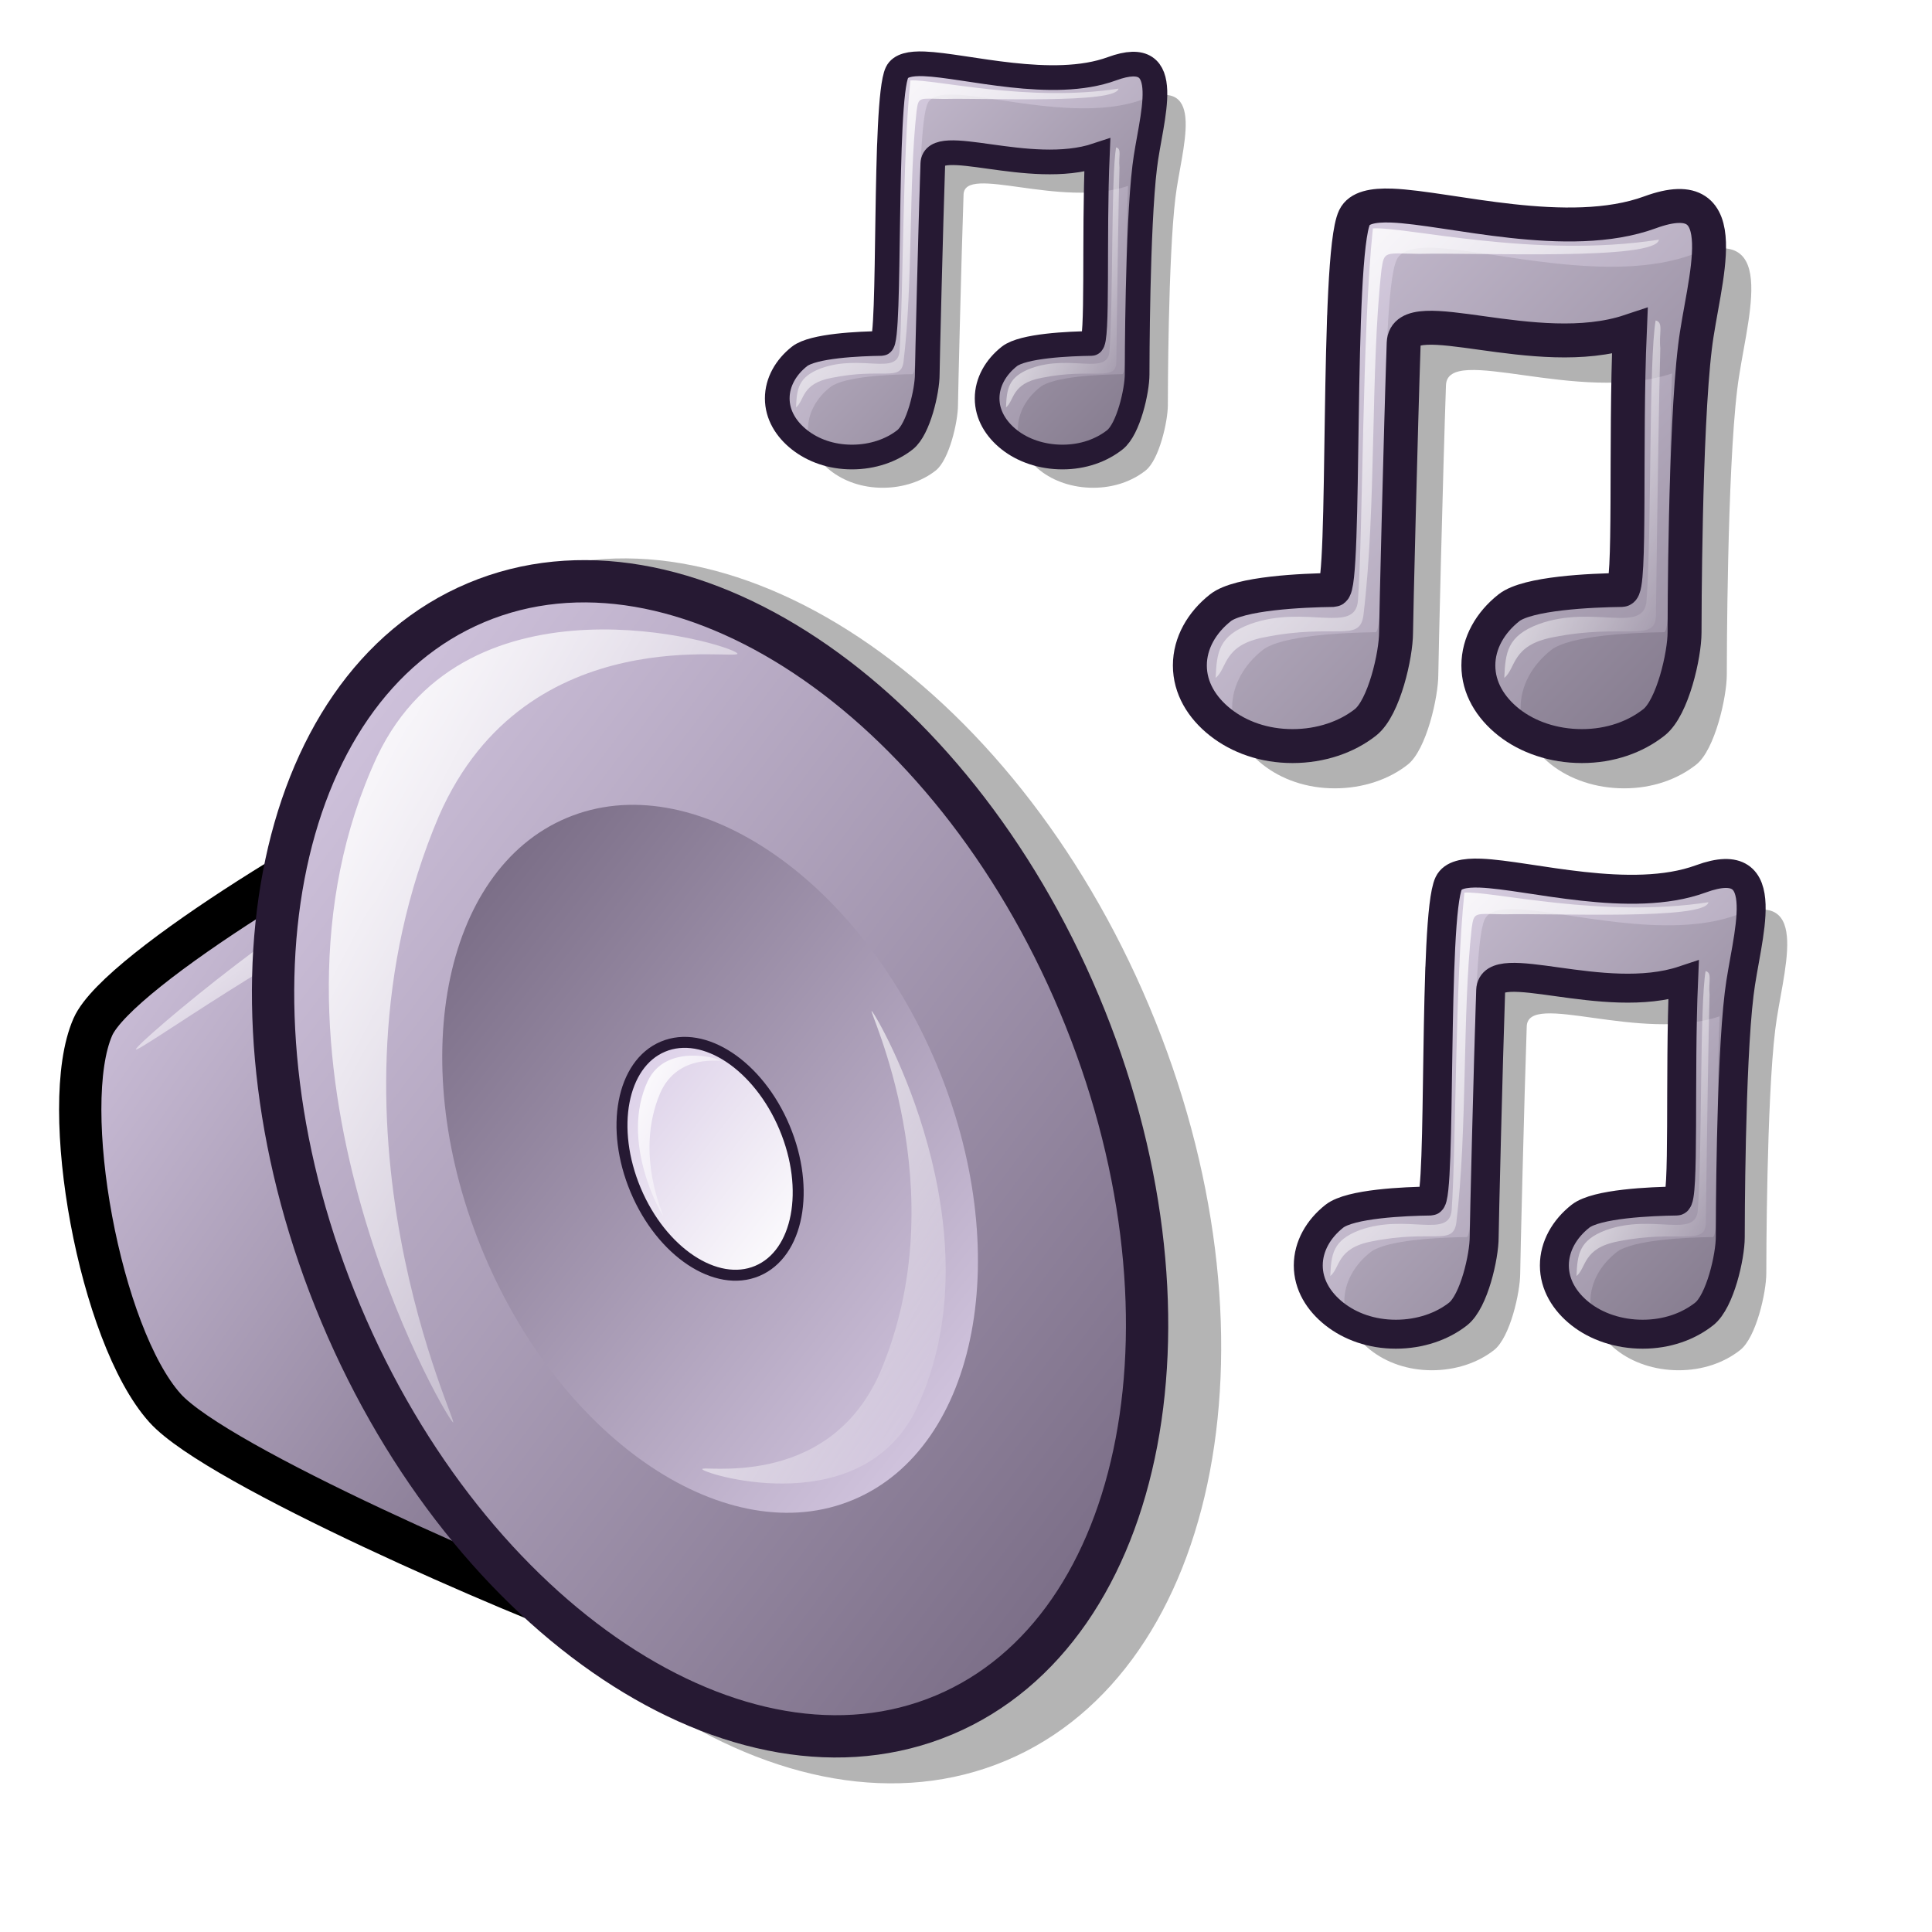
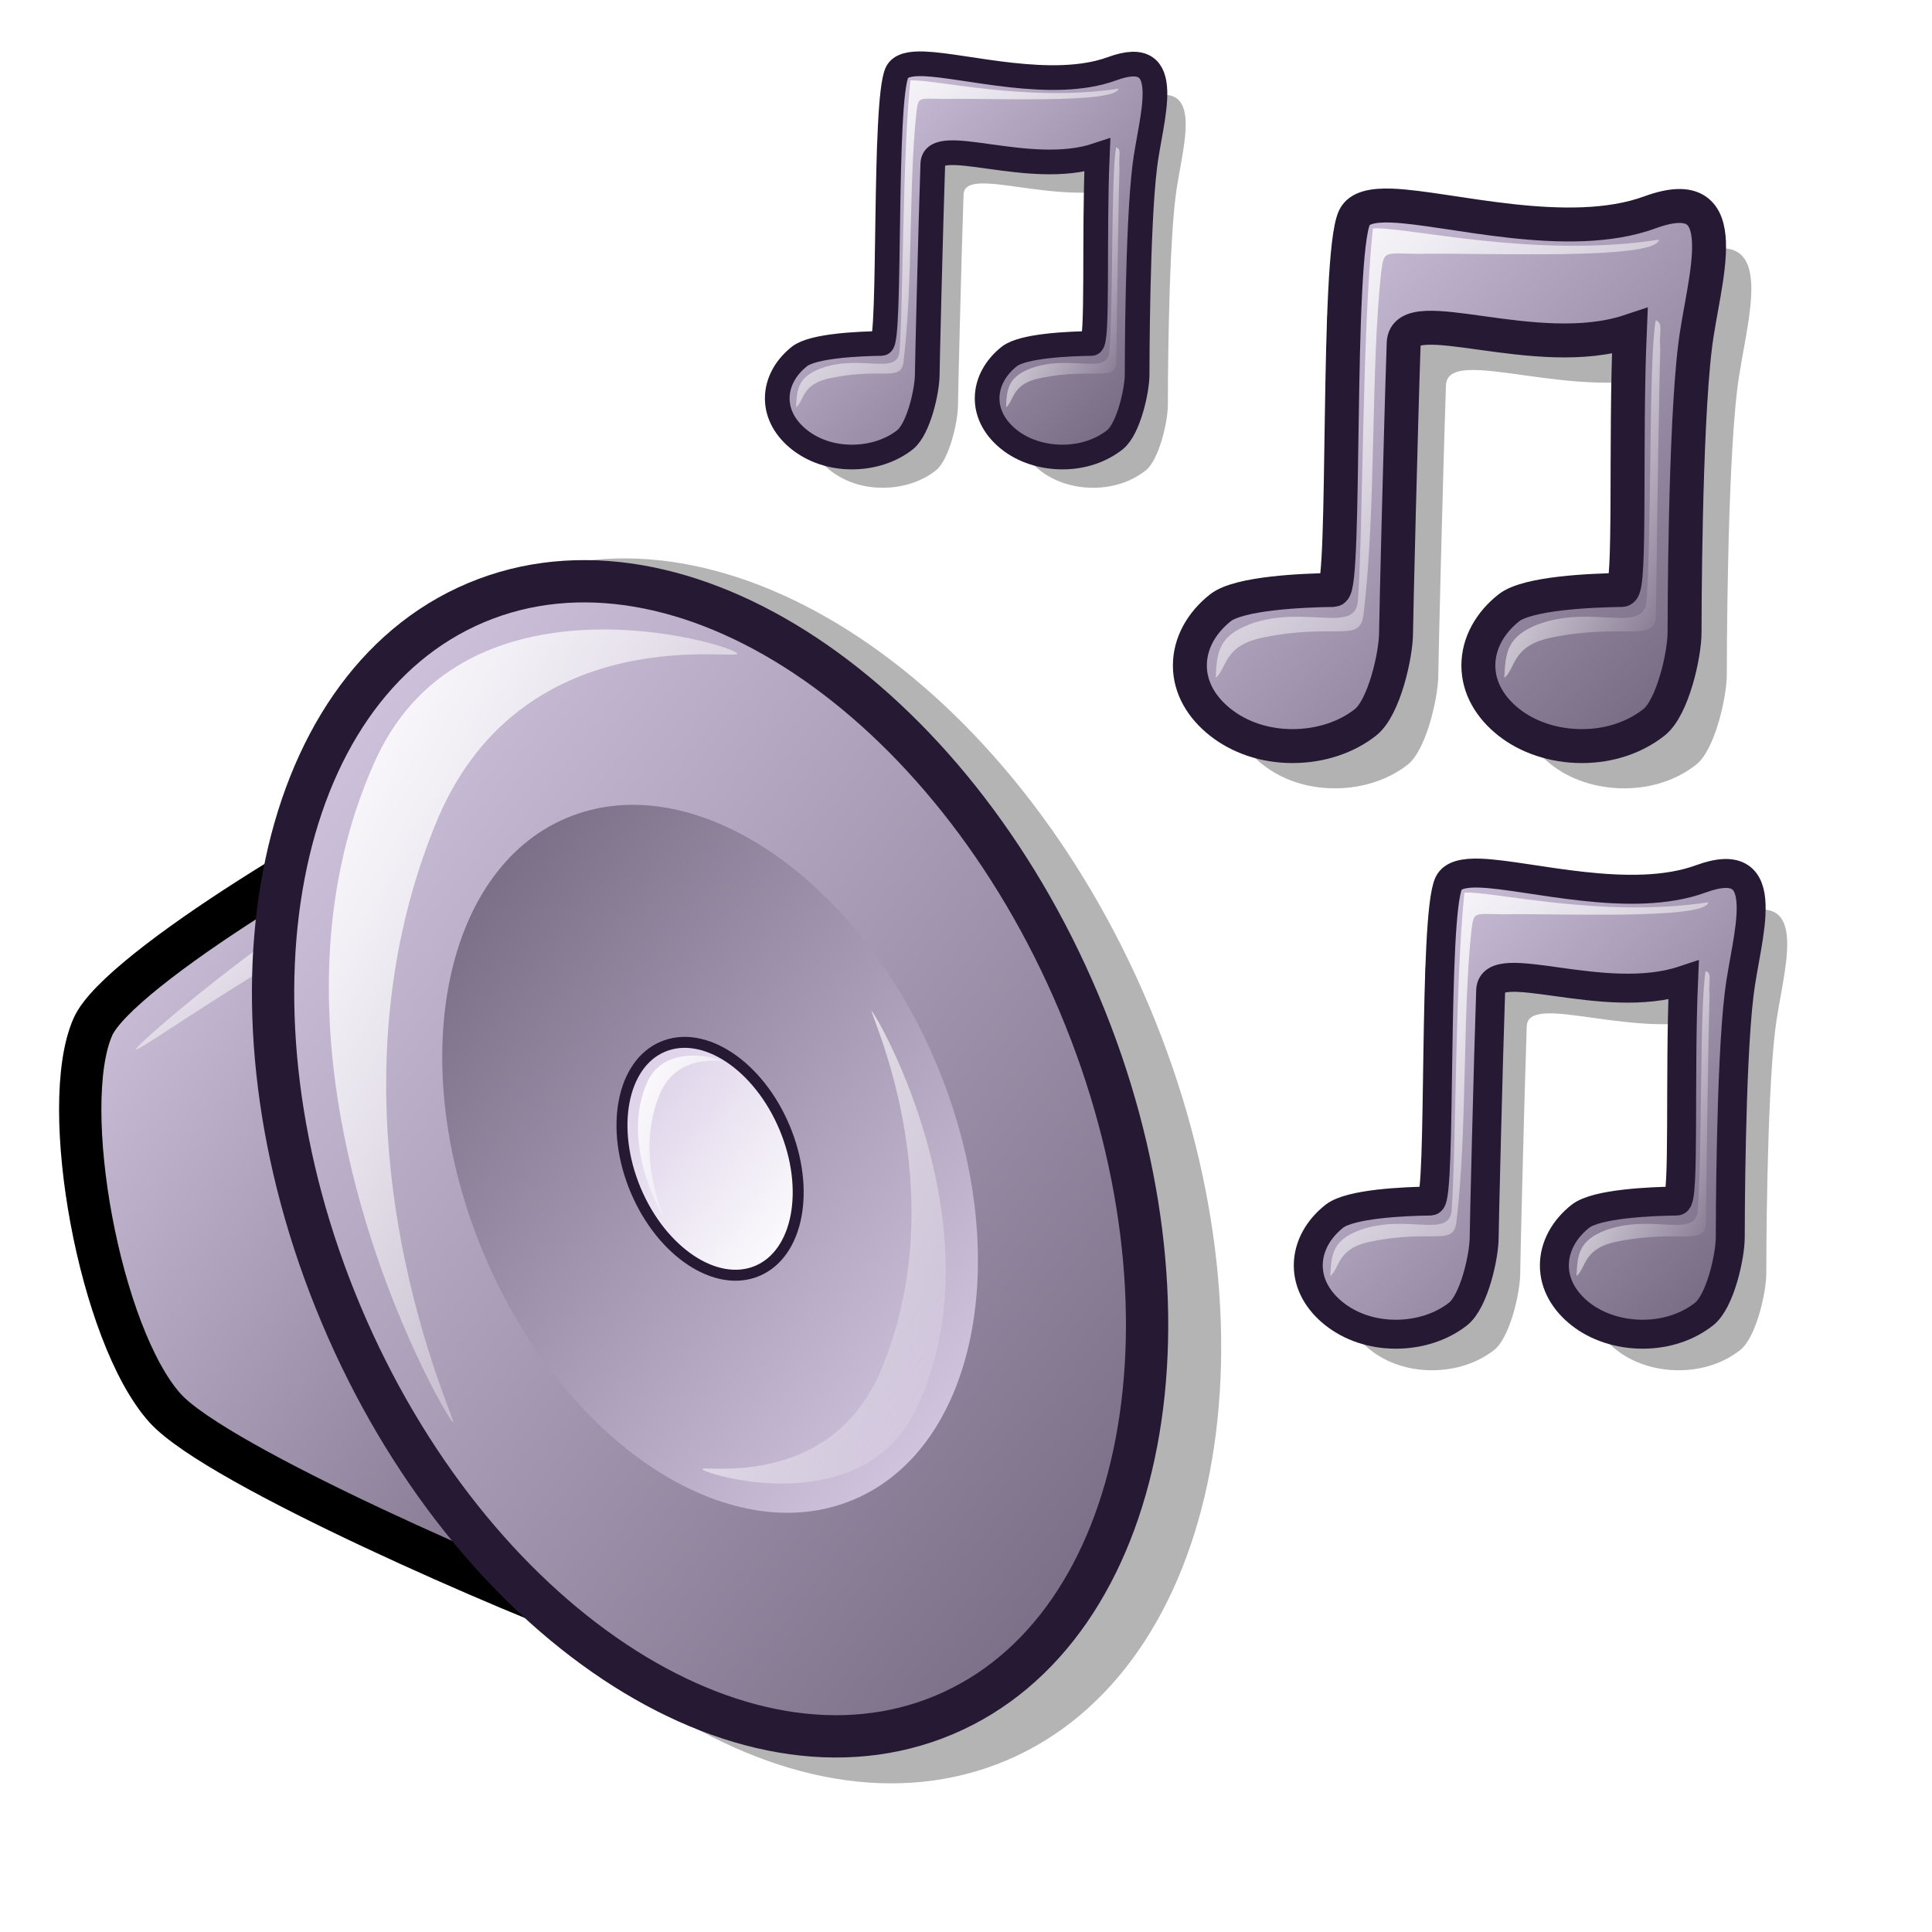
<svg xmlns="http://www.w3.org/2000/svg" xmlns:xlink="http://www.w3.org/1999/xlink" id="svg1" width="48pt" height="48pt">
  <defs id="defs3">
    <linearGradient id="linearGradient758">
      <stop style="stop-color:#d9cce6;stop-opacity:1;" offset="0" id="stop759" />
      <stop style="stop-color:#73667f;stop-opacity:1;" offset="1" id="stop760" />
    </linearGradient>
    <linearGradient id="linearGradient745">
      <stop style="stop-color:#d9cce6;stop-opacity:1;" offset="0" id="stop746" />
      <stop style="stop-color:#73667f;stop-opacity:1;" offset="1" id="stop747" />
    </linearGradient>
    <linearGradient id="linearGradient742">
      <stop offset="0" style="stop-color:#d9cce6;stop-opacity:1;" id="stop744" />
      <stop offset="1" style="stop-color:#73667f;stop-opacity:1;" id="stop743" />
    </linearGradient>
    <linearGradient id="linearGradient711">
      <stop offset="0" style="stop-color:#ffffff;stop-opacity:1;" id="stop713" />
      <stop offset="1" style="stop-color:#ffffff;stop-opacity:0;" id="stop712" />
    </linearGradient>
    <linearGradient id="linearGradient599">
      <stop style="stop-color:#ffffff;stop-opacity:1;" offset="0" id="stop600" />
      <stop style="stop-color:#d9cce6;stop-opacity:1;" offset="1" id="stop601" />
    </linearGradient>
    <linearGradient id="linearGradient584">
      <stop style="stop-color:#ffffff;stop-opacity:1;" offset="0" id="stop585" />
      <stop style="stop-color:#ffffff;stop-opacity:0;" offset="1" id="stop586" />
    </linearGradient>
    <linearGradient id="linearGradient578">
      <stop style="stop-color:#d9cce6;stop-opacity:1;" offset="0" id="stop579" />
      <stop style="stop-color:#73667f;stop-opacity:1;" offset="1" id="stop580" />
    </linearGradient>
    <linearGradient xlink:href="#linearGradient578" id="linearGradient581" x1="-0" y1="0" x2="0.979" y2="0.977" />
    <linearGradient xlink:href="#linearGradient578" id="linearGradient583" x1="0.99" y1="0.992" x2="0.031" y2="-0" />
    <linearGradient xlink:href="#linearGradient578" id="linearGradient860" x1="-0" y1="-0" x2="0.981" y2="1.008" />
    <linearGradient xlink:href="#linearGradient599" id="linearGradient861" x1="0.99" y1="0.992" x2="0.031" y2="0" />
    <linearGradient xlink:href="#linearGradient584" id="linearGradient862" x1="-0" y1="0" x2="0.975" y2="0.992" />
    <radialGradient xlink:href="#linearGradient578" id="radialGradient595" cx="0.338" cy="0.344" r="0.665" fx="0.331" fy="0.336" />
    <linearGradient xlink:href="#linearGradient584" id="linearGradient652" x1="-0" y1="-0" x2="0.996" y2="0.961" />
    <linearGradient xlink:href="#linearGradient584" id="linearGradient654" x1="0.011" y1="0.016" x2="0.978" y2="0.984" />
    <linearGradient xlink:href="#linearGradient758" id="linearGradient661" x1="0" y1="0.031" x2="0.966" y2="0.953" />
    <linearGradient xlink:href="#linearGradient578" id="linearGradient616" x1="0.024" y1="0.031" x2="0.967" y2="0.969" />
    <linearGradient xlink:href="#linearGradient584" id="linearGradient618" x1="0" y1="-0" x2="1" y2="1.008" />
    <linearGradient xlink:href="#linearGradient584" id="linearGradient620" x1="-0" y1="0" x2="1" y2="0.992" />
    <linearGradient xlink:href="#linearGradient584" id="linearGradient633" x1="0" y1="0" x2="1" y2="0" />
  </defs>
  <g id="g650" style="font-size:12;opacity:0.296;" transform="matrix(-0.648056,0.272569,0.308017,0.732338,32.55609,7.691037)">
    <path style="fill-rule:evenodd;stroke-width:1.875;" d="M 40.182,49.684 C 43.741,46.988 55.413,36.82 56.783,33.598 C 58.501,29.556 56.259,19.434 53.193,16.717 C 50.944,14.724 36.64,12.56 32.522,12.563 C 28.414,12.567 34.839,53.731 40.182,49.684 z " id="path643" />
    <path style="fill-rule:evenodd;stroke-width:1.875;" d="M 46.996,33.682 C 46.996,44.405 40.469,53.107 32.427,53.107 C 24.385,53.107 17.858,44.405 17.858,33.682 C 17.858,22.96 24.385,14.258 32.427,14.258 C 40.469,14.258 46.996,22.96 46.996,33.682 z " id="path644" transform="matrix(1.373487,0,0,1.373487,-17.61598,-13.82184)" />
  </g>
  <path style="font-size:12;fill:url(#linearGradient860);fill-rule:evenodd;stroke:#000000;stroke-width:1.401;" d="M 20.14,53.919 C 17.2,52.884 7.196,48.567 5.468,46.645 C 3.3,44.235 1.921,36.642 3.076,34.018 C 3.923,32.094 12.185,27.184 14.735,26.208 C 17.278,25.234 24.553,55.471 20.14,53.919 z " id="path637" />
  <path style="font-size:12;fill:url(#linearGradient652);fill-rule:evenodd;stroke-width:1pt;" d="M 4.502,34.757 C 4.583,34.499 10.478,29.526 13.084,28.66 C 13.766,28.433 14.455,31.197 14.367,31.478 C 14.301,31.684 13.208,29.928 12.624,30.122 C 9.92,31.021 4.429,34.987 4.502,34.757 z " id="path642" />
  <path style="font-size:12;fill:url(#linearGradient581);fill-rule:evenodd;stroke:#261933;stroke-width:1.401;" d="M 11.295,43.53 C 15.572,53.7 24.522,59.65 31.272,56.811 C 38.021,53.972 40.028,43.414 35.75,33.244 C 31.473,23.074 22.523,17.124 15.773,19.963 C 9.023,22.801 7.017,33.36 11.295,43.53 z " id="path635" />
  <path style="font-size:12;fill:url(#linearGradient583);fill-rule:evenodd;stroke-width:0.375;" d="M 16.028,41.539 C 18.65,47.772 24.135,51.419 28.272,49.679 C 32.409,47.939 33.639,41.468 31.017,35.235 C 28.395,29.001 22.91,25.355 18.773,27.095 C 14.636,28.834 13.406,35.306 16.028,41.539 z " id="path636" />
  <path style="font-size:12;fill:url(#linearGradient861);fill-rule:evenodd;stroke:#261933;stroke-width:0.363;" d="M 21.057,39.424 C 21.92,41.474 23.724,42.674 25.085,42.101 C 26.446,41.529 26.85,39.4 25.988,37.35 C 25.125,35.299 23.321,34.1 21.96,34.672 C 20.599,35.245 20.195,37.373 21.057,39.424 z " id="path638" />
  <path style="font-size:12;fill:url(#linearGradient862);fill-rule:evenodd;stroke-width:1pt;" d="M 15,47.114 C 14.644,46.767 7.882,34.948 12.501,25.042 C 15.492,18.786 24.062,21.291 24.418,21.637 C 24.741,21.953 17.464,20.354 14.54,27.029 C 10.213,37.212 15.324,47.429 15,47.114 z " id="path639" />
  <path style="font-size:12;fill:url(#linearGradient862);fill-rule:evenodd;stroke-width:1pt;" d="M 21.96,40.262 C 21.889,40.193 20.526,37.81 21.457,35.813 C 22.06,34.552 23.787,35.057 23.859,35.127 C 23.924,35.191 22.457,34.868 21.868,36.214 C 20.996,38.266 22.026,40.326 21.96,40.262 z " id="path640" />
  <path style="font-size:12;fill:url(#linearGradient862);fill-rule:evenodd;stroke-width:1pt;" d="M 28.88,33.496 C 29.092,33.702 33.121,40.745 30.369,46.647 C 28.587,50.375 23.48,48.883 23.268,48.676 C 23.075,48.488 27.411,49.441 29.154,45.464 C 31.732,39.396 28.687,33.308 28.88,33.496 z " id="path641" />
-   <path style="fill:#000000;fill-opacity:0.75;fill-rule:nonzero;stroke:none;stroke-width:1pt;stroke-linecap:butt;stroke-linejoin:miter;stroke-opacity:1;" id="path683" d="M -9.508,-0.256 C -9.51,-0.257 -9.511,-0.257 -9.513,-0.257 L -9.513,-1.599 C -9.511,-1.599 -9.51,-1.599 -9.508,-1.599 L -9.508,-0.256 z " />
+   <path style="fill:#000000;fill-opacity:1;fill-rule:nonzero;stroke:none;stroke-width:1pt;stroke-linecap:butt;stroke-linejoin:miter;stroke-opacity:1;" id="path683" d="M -9.508,-0.256 C -9.51,-0.257 -9.511,-0.257 -9.513,-0.257 L -9.513,-1.599 C -9.511,-1.599 -9.51,-1.599 -9.508,-1.599 L -9.508,-0.256 z " />
  <path style="font-size:12;fill:#000000;fill-opacity:0.301;fill-rule:evenodd;stroke:none;stroke-width:1.25;" d="M 42.603,36.527 C 41.902,36.5 41.399,36.607 41.228,36.964 C 40.543,38.394 40.925,50.676 40.447,50.683 C 39.328,50.698 36.977,50.797 36.291,51.339 C 35.604,51.882 35.166,52.638 35.166,53.464 C 35.166,54.291 35.604,55.016 36.291,55.558 C 36.977,56.1 37.9,56.433 38.947,56.433 C 39.994,56.433 40.948,56.1 41.634,55.558 C 42.321,55.016 42.759,53.072 42.759,52.246 C 42.759,51.832 42.933,44.693 43.041,41.589 C 43.094,40.038 47.913,42.305 51.368,41.152 C 51.191,45.257 51.415,50.678 51.072,50.683 C 49.953,50.698 47.602,50.797 46.916,51.339 C 46.229,51.882 45.791,52.638 45.791,53.464 C 45.791,54.291 46.229,55.016 46.916,55.558 C 47.602,56.1 48.556,56.433 49.603,56.433 C 50.65,56.433 51.573,56.1 52.259,55.558 C 52.946,55.016 53.384,53.072 53.384,52.246 C 53.384,51.832 53.393,44.816 53.769,41.734 C 54.055,39.317 55.411,35.566 52.113,36.775 C 49.101,37.878 44.707,36.608 42.603,36.527 z " id="path1632" transform="matrix(0.899452,0,0,0.899452,9.18604,-24.64403)" />
-   <path style="font-size:12;fill:url(#linearGradient616);fill-opacity:0.75;fill-rule:evenodd;stroke:#261933;stroke-width:1.25;stroke-opacity:1;" d="M 36.719,36.125 C 36.017,36.098 35.515,36.205 35.344,36.562 C 34.659,37.992 35.041,50.274 34.562,50.281 C 33.443,50.296 31.093,50.395 30.406,50.938 C 29.72,51.48 29.281,52.236 29.281,53.062 C 29.281,53.889 29.72,54.614 30.406,55.156 C 31.093,55.698 32.015,56.031 33.062,56.031 C 34.11,56.031 35.063,55.698 35.75,55.156 C 36.437,54.614 36.875,52.67 36.875,51.844 C 36.875,51.43 37.049,44.291 37.156,41.188 C 37.21,39.636 42.028,41.903 45.484,40.75 C 45.307,44.855 45.531,50.276 45.188,50.281 C 44.068,50.296 41.718,50.395 41.031,50.938 C 40.345,51.48 39.906,52.236 39.906,53.062 C 39.906,53.889 40.345,54.614 41.031,55.156 C 41.718,55.698 42.672,56.031 43.719,56.031 C 44.766,56.031 45.688,55.698 46.375,55.156 C 47.062,54.614 47.5,52.67 47.5,51.844 C 47.5,51.43 47.509,44.414 47.885,41.332 C 48.17,38.915 49.526,35.164 46.228,36.373 C 43.217,37.476 38.823,36.206 36.719,36.125 z " id="path1615" transform="matrix(0.899452,0,0,0.899452,13.07902,-25.68216)" />
-   <path style="font-size:12;fill-opacity:0.75;stroke-width:1pt;" id="path682" d="M 34.341,41.504 C 34.339,41.503 34.338,41.503 34.336,41.503 L 34.336,40.161 C 34.338,40.161 34.339,40.161 34.341,40.16 L 34.341,41.504 z " transform="matrix(0.899452,0,0,0.899452,13.07902,-25.68216)" />
+   <path style="font-size:12;fill:url(#linearGradient616);fill-opacity:1;fill-rule:evenodd;stroke:#261933;stroke-width:1.25;stroke-opacity:1;" d="M 36.719,36.125 C 36.017,36.098 35.515,36.205 35.344,36.562 C 34.659,37.992 35.041,50.274 34.562,50.281 C 33.443,50.296 31.093,50.395 30.406,50.938 C 29.72,51.48 29.281,52.236 29.281,53.062 C 29.281,53.889 29.72,54.614 30.406,55.156 C 31.093,55.698 32.015,56.031 33.062,56.031 C 34.11,56.031 35.063,55.698 35.75,55.156 C 36.437,54.614 36.875,52.67 36.875,51.844 C 36.875,51.43 37.049,44.291 37.156,41.188 C 37.21,39.636 42.028,41.903 45.484,40.75 C 45.307,44.855 45.531,50.276 45.188,50.281 C 44.068,50.296 41.718,50.395 41.031,50.938 C 40.345,51.48 39.906,52.236 39.906,53.062 C 39.906,53.889 40.345,54.614 41.031,55.156 C 41.718,55.698 42.672,56.031 43.719,56.031 C 44.766,56.031 45.688,55.698 46.375,55.156 C 47.062,54.614 47.5,52.67 47.5,51.844 C 47.5,51.43 47.509,44.414 47.885,41.332 C 48.17,38.915 49.526,35.164 46.228,36.373 C 43.217,37.476 38.823,36.206 36.719,36.125 z " id="path1615" transform="matrix(0.899452,0,0,0.899452,13.07902,-25.68216)" />
+   <path style="font-size:12;fill-opacity:1;stroke-width:1pt;" id="path682" d="M 34.341,41.504 C 34.339,41.503 34.338,41.503 34.336,41.503 L 34.336,40.161 C 34.338,40.161 34.339,40.161 34.341,40.16 L 34.341,41.504 z " transform="matrix(0.899452,0,0,0.899452,13.07902,-25.68216)" />
  <path style="font-size:12;fill:url(#linearGradient654);fill-rule:evenodd;stroke-width:1pt;" d="M 31.495,51.54 C 30.338,51.978 30.272,52.583 30.231,53.52 C 30.672,53.16 30.492,52.315 32.028,52.023 C 34.633,51.499 35.529,52.233 35.672,51.224 C 36.161,47.186 35.925,42.17 36.337,38.495 C 36.435,37.772 36.475,37.889 37.73,37.902 C 39.935,37.852 46.453,38.156 46.556,37.38 C 41.999,38.089 37.187,36.889 36.021,36.965 C 35.621,40.783 35.663,47.942 35.472,50.659 C 35.385,51.94 33.532,50.801 31.495,51.54 z " id="path1610" transform="matrix(0.899452,0,0,0.899452,13.07902,-25.68216)" />
  <path style="font-size:12;fill:url(#linearGradient654);fill-rule:evenodd;stroke-width:1pt;" d="M 42.125,51.54 C 40.968,51.978 40.902,52.583 40.861,53.52 C 41.301,53.16 41.122,52.315 42.658,52.023 C 45.263,51.499 46.433,52.243 46.446,51.224 C 46.503,46.681 46.563,42.915 46.607,41.381 C 46.55,40.813 46.735,40.424 46.435,40.355 C 46.179,41.865 46.293,47.942 46.102,50.659 C 46.014,51.94 44.162,50.801 42.125,51.54 z " id="path1616" transform="matrix(0.899452,0,0,0.899452,13.07902,-25.68216)" />
  <path style="font-size:12;fill:#000000;fill-opacity:0.301;fill-rule:evenodd;stroke:none;stroke-width:1.25;" d="M 42.603,36.527 C 41.902,36.5 41.399,36.607 41.228,36.964 C 40.543,38.394 40.925,50.676 40.447,50.683 C 39.328,50.698 36.977,50.797 36.291,51.339 C 35.604,51.882 35.166,52.638 35.166,53.464 C 35.166,54.291 35.604,55.016 36.291,55.558 C 36.977,56.1 37.9,56.433 38.947,56.433 C 39.994,56.433 40.948,56.1 41.634,55.558 C 42.321,55.016 42.759,53.072 42.759,52.246 C 42.759,51.832 42.933,44.693 43.041,41.589 C 43.094,40.038 47.913,42.305 51.368,41.152 C 51.191,45.257 51.415,50.678 51.072,50.683 C 49.953,50.698 47.602,50.797 46.916,51.339 C 46.229,51.882 45.791,52.638 45.791,53.464 C 45.791,54.291 46.229,55.016 46.916,55.558 C 47.602,56.1 48.556,56.433 49.603,56.433 C 50.65,56.433 51.573,56.1 52.259,55.558 C 52.946,55.016 53.384,53.072 53.384,52.246 C 53.384,51.832 53.393,44.816 53.769,41.734 C 54.055,39.317 55.411,35.566 52.113,36.775 C 49.101,37.878 44.707,36.608 42.603,36.527 z " id="path1644" transform="matrix(0.767276,0,0,0.767276,17.55076,2.091753)" />
-   <path style="font-size:12;fill:url(#linearGradient616);fill-opacity:0.75;fill-rule:evenodd;stroke:#261933;stroke-width:1.25;stroke-opacity:1;" d="M 36.719,36.125 C 36.017,36.098 35.515,36.205 35.344,36.562 C 34.659,37.992 35.041,50.274 34.562,50.281 C 33.443,50.296 31.093,50.395 30.406,50.938 C 29.72,51.48 29.281,52.236 29.281,53.062 C 29.281,53.889 29.72,54.614 30.406,55.156 C 31.093,55.698 32.015,56.031 33.062,56.031 C 34.11,56.031 35.063,55.698 35.75,55.156 C 36.437,54.614 36.875,52.67 36.875,51.844 C 36.875,51.43 37.049,44.291 37.156,41.188 C 37.21,39.636 42.028,41.903 45.484,40.75 C 45.307,44.855 45.531,50.276 45.188,50.281 C 44.068,50.296 41.718,50.395 41.031,50.938 C 40.345,51.48 39.906,52.236 39.906,53.062 C 39.906,53.889 40.345,54.614 41.031,55.156 C 41.718,55.698 42.672,56.031 43.719,56.031 C 44.766,56.031 45.688,55.698 46.375,55.156 C 47.062,54.614 47.5,52.67 47.5,51.844 C 47.5,51.43 47.509,44.414 47.885,41.332 C 48.17,38.915 49.526,35.164 46.228,36.373 C 43.217,37.476 38.823,36.206 36.719,36.125 z " id="path1645" transform="matrix(0.767276,0,0,0.767276,20.87166,1.20618)" />
-   <path style="font-size:12;fill-opacity:0.75;stroke-width:1pt;" id="path1646" d="M 34.341,41.504 C 34.339,41.503 34.338,41.503 34.336,41.503 L 34.336,40.161 C 34.338,40.161 34.339,40.161 34.341,40.16 L 34.341,41.504 z " transform="matrix(0.767276,0,0,0.767276,20.87166,1.20618)" />
+   <path style="font-size:12;fill:url(#linearGradient616);fill-opacity:1;fill-rule:evenodd;stroke:#261933;stroke-width:1.25;stroke-opacity:1;" d="M 36.719,36.125 C 36.017,36.098 35.515,36.205 35.344,36.562 C 34.659,37.992 35.041,50.274 34.562,50.281 C 33.443,50.296 31.093,50.395 30.406,50.938 C 29.72,51.48 29.281,52.236 29.281,53.062 C 29.281,53.889 29.72,54.614 30.406,55.156 C 31.093,55.698 32.015,56.031 33.062,56.031 C 34.11,56.031 35.063,55.698 35.75,55.156 C 36.437,54.614 36.875,52.67 36.875,51.844 C 36.875,51.43 37.049,44.291 37.156,41.188 C 37.21,39.636 42.028,41.903 45.484,40.75 C 45.307,44.855 45.531,50.276 45.188,50.281 C 44.068,50.296 41.718,50.395 41.031,50.938 C 40.345,51.48 39.906,52.236 39.906,53.062 C 39.906,53.889 40.345,54.614 41.031,55.156 C 41.718,55.698 42.672,56.031 43.719,56.031 C 44.766,56.031 45.688,55.698 46.375,55.156 C 47.062,54.614 47.5,52.67 47.5,51.844 C 47.5,51.43 47.509,44.414 47.885,41.332 C 48.17,38.915 49.526,35.164 46.228,36.373 C 43.217,37.476 38.823,36.206 36.719,36.125 z " id="path1645" transform="matrix(0.767276,0,0,0.767276,20.87166,1.20618)" />
+   <path style="font-size:12;fill-opacity:1;stroke-width:1pt;" id="path1646" d="M 34.341,41.504 C 34.339,41.503 34.338,41.503 34.336,41.503 L 34.336,40.161 C 34.338,40.161 34.339,40.161 34.341,40.16 L 34.341,41.504 z " transform="matrix(0.767276,0,0,0.767276,20.87166,1.20618)" />
  <path style="font-size:12;fill:url(#linearGradient654);fill-rule:evenodd;stroke-width:1pt;" d="M 31.495,51.54 C 30.338,51.978 30.272,52.583 30.231,53.52 C 30.672,53.16 30.492,52.315 32.028,52.023 C 34.633,51.499 35.529,52.233 35.672,51.224 C 36.161,47.186 35.925,42.17 36.337,38.495 C 36.435,37.772 36.475,37.889 37.73,37.902 C 39.935,37.852 46.453,38.156 46.556,37.38 C 41.999,38.089 37.187,36.889 36.021,36.965 C 35.621,40.783 35.663,47.942 35.472,50.659 C 35.385,51.94 33.532,50.801 31.495,51.54 z " id="path1647" transform="matrix(0.767276,0,0,0.767276,20.87166,1.20618)" />
  <path style="font-size:12;fill:url(#linearGradient654);fill-rule:evenodd;stroke-width:1pt;" d="M 42.125,51.54 C 40.968,51.978 40.902,52.583 40.861,53.52 C 41.301,53.16 41.122,52.315 42.658,52.023 C 45.263,51.499 46.433,52.243 46.446,51.224 C 46.503,46.681 46.563,42.915 46.607,41.381 C 46.55,40.813 46.735,40.424 46.435,40.355 C 46.179,41.865 46.293,47.942 46.102,50.659 C 46.014,51.94 44.162,50.801 42.125,51.54 z " id="path1648" transform="matrix(0.767276,0,0,0.767276,20.87166,1.20618)" />
  <path style="font-size:12;fill:#000000;fill-opacity:0.301;fill-rule:evenodd;stroke:none;stroke-width:1.25;" d="M 42.603,36.527 C 41.902,36.5 41.399,36.607 41.228,36.964 C 40.543,38.394 40.925,50.676 40.447,50.683 C 39.328,50.698 36.977,50.797 36.291,51.339 C 35.604,51.882 35.166,52.638 35.166,53.464 C 35.166,54.291 35.604,55.016 36.291,55.558 C 36.977,56.1 37.9,56.433 38.947,56.433 C 39.994,56.433 40.948,56.1 41.634,55.558 C 42.321,55.016 42.759,53.072 42.759,52.246 C 42.759,51.832 42.933,44.693 43.041,41.589 C 43.094,40.038 47.913,42.305 51.368,41.152 C 51.191,45.257 51.415,50.678 51.072,50.683 C 49.953,50.698 47.602,50.797 46.916,51.339 C 46.229,51.882 45.791,52.638 45.791,53.464 C 45.791,54.291 46.229,55.016 46.916,55.558 C 47.602,56.1 48.556,56.433 49.603,56.433 C 50.65,56.433 51.573,56.1 52.259,55.558 C 52.946,55.016 53.384,53.072 53.384,52.246 C 53.384,51.832 53.393,44.816 53.769,41.734 C 54.055,39.317 55.411,35.566 52.113,36.775 C 49.101,37.878 44.707,36.608 42.603,36.527 z " id="path1216" transform="matrix(0.654313,0,0,0.654313,3.756788,-20.76691)" />
-   <path style="font-size:12;fill:url(#linearGradient616);fill-opacity:0.75;fill-rule:evenodd;stroke:#261933;stroke-width:1.25;stroke-opacity:1;" d="M 36.719,36.125 C 36.017,36.098 35.515,36.205 35.344,36.562 C 34.659,37.992 35.041,50.274 34.562,50.281 C 33.443,50.296 31.093,50.395 30.406,50.938 C 29.72,51.48 29.281,52.236 29.281,53.062 C 29.281,53.889 29.72,54.614 30.406,55.156 C 31.093,55.698 32.015,56.031 33.062,56.031 C 34.11,56.031 35.063,55.698 35.75,55.156 C 36.437,54.614 36.875,52.67 36.875,51.844 C 36.875,51.43 37.049,44.291 37.156,41.188 C 37.21,39.636 42.028,41.903 45.484,40.75 C 45.307,44.855 45.531,50.276 45.188,50.281 C 44.068,50.296 41.718,50.395 41.031,50.938 C 40.345,51.48 39.906,52.236 39.906,53.062 C 39.906,53.889 40.345,54.614 41.031,55.156 C 41.718,55.698 42.672,56.031 43.719,56.031 C 44.766,56.031 45.688,55.698 46.375,55.156 C 47.062,54.614 47.5,52.67 47.5,51.844 C 47.5,51.43 47.509,44.414 47.885,41.332 C 48.17,38.915 49.526,35.164 46.228,36.373 C 43.217,37.476 38.823,36.206 36.719,36.125 z " id="path1217" transform="matrix(0.654313,0,0,0.654313,6.588764,-21.5221)" />
-   <path style="font-size:12;fill-opacity:0.75;stroke-width:1pt;" id="path1218" d="M 34.341,41.504 C 34.339,41.503 34.338,41.503 34.336,41.503 L 34.336,40.161 C 34.338,40.161 34.339,40.161 34.341,40.16 L 34.341,41.504 z " transform="matrix(0.654313,0,0,0.654313,6.588764,-21.5221)" />
+   <path style="font-size:12;fill:url(#linearGradient616);fill-opacity:1;fill-rule:evenodd;stroke:#261933;stroke-width:1.25;stroke-opacity:1;" d="M 36.719,36.125 C 36.017,36.098 35.515,36.205 35.344,36.562 C 34.659,37.992 35.041,50.274 34.562,50.281 C 33.443,50.296 31.093,50.395 30.406,50.938 C 29.72,51.48 29.281,52.236 29.281,53.062 C 29.281,53.889 29.72,54.614 30.406,55.156 C 31.093,55.698 32.015,56.031 33.062,56.031 C 34.11,56.031 35.063,55.698 35.75,55.156 C 36.437,54.614 36.875,52.67 36.875,51.844 C 36.875,51.43 37.049,44.291 37.156,41.188 C 37.21,39.636 42.028,41.903 45.484,40.75 C 45.307,44.855 45.531,50.276 45.188,50.281 C 44.068,50.296 41.718,50.395 41.031,50.938 C 40.345,51.48 39.906,52.236 39.906,53.062 C 39.906,53.889 40.345,54.614 41.031,55.156 C 41.718,55.698 42.672,56.031 43.719,56.031 C 44.766,56.031 45.688,55.698 46.375,55.156 C 47.062,54.614 47.5,52.67 47.5,51.844 C 47.5,51.43 47.509,44.414 47.885,41.332 C 48.17,38.915 49.526,35.164 46.228,36.373 C 43.217,37.476 38.823,36.206 36.719,36.125 z " id="path1217" transform="matrix(0.654313,0,0,0.654313,6.588764,-21.5221)" />
+   <path style="font-size:12;fill-opacity:1;stroke-width:1pt;" id="path1218" d="M 34.341,41.504 C 34.339,41.503 34.338,41.503 34.336,41.503 L 34.336,40.161 C 34.338,40.161 34.339,40.161 34.341,40.16 L 34.341,41.504 z " transform="matrix(0.654313,0,0,0.654313,6.588764,-21.5221)" />
  <path style="font-size:12;fill:url(#linearGradient654);fill-rule:evenodd;stroke-width:1pt;" d="M 31.495,51.54 C 30.338,51.978 30.272,52.583 30.231,53.52 C 30.672,53.16 30.492,52.315 32.028,52.023 C 34.633,51.499 35.529,52.233 35.672,51.224 C 36.161,47.186 35.925,42.17 36.337,38.495 C 36.435,37.772 36.475,37.889 37.73,37.902 C 39.935,37.852 46.453,38.156 46.556,37.38 C 41.999,38.089 37.187,36.889 36.021,36.965 C 35.621,40.783 35.663,47.942 35.472,50.659 C 35.385,51.94 33.532,50.801 31.495,51.54 z " id="path1219" transform="matrix(0.654313,0,0,0.654313,6.588764,-21.5221)" />
  <path style="font-size:12;fill:url(#linearGradient654);fill-rule:evenodd;stroke-width:1pt;" d="M 42.125,51.54 C 40.968,51.978 40.902,52.583 40.861,53.52 C 41.301,53.16 41.122,52.315 42.658,52.023 C 45.263,51.499 46.433,52.243 46.446,51.224 C 46.503,46.681 46.563,42.915 46.607,41.381 C 46.55,40.813 46.735,40.424 46.435,40.355 C 46.179,41.865 46.293,47.942 46.102,50.659 C 46.014,51.94 44.162,50.801 42.125,51.54 z " id="path1220" transform="matrix(0.654313,0,0,0.654313,6.588764,-21.5221)" />
</svg>
